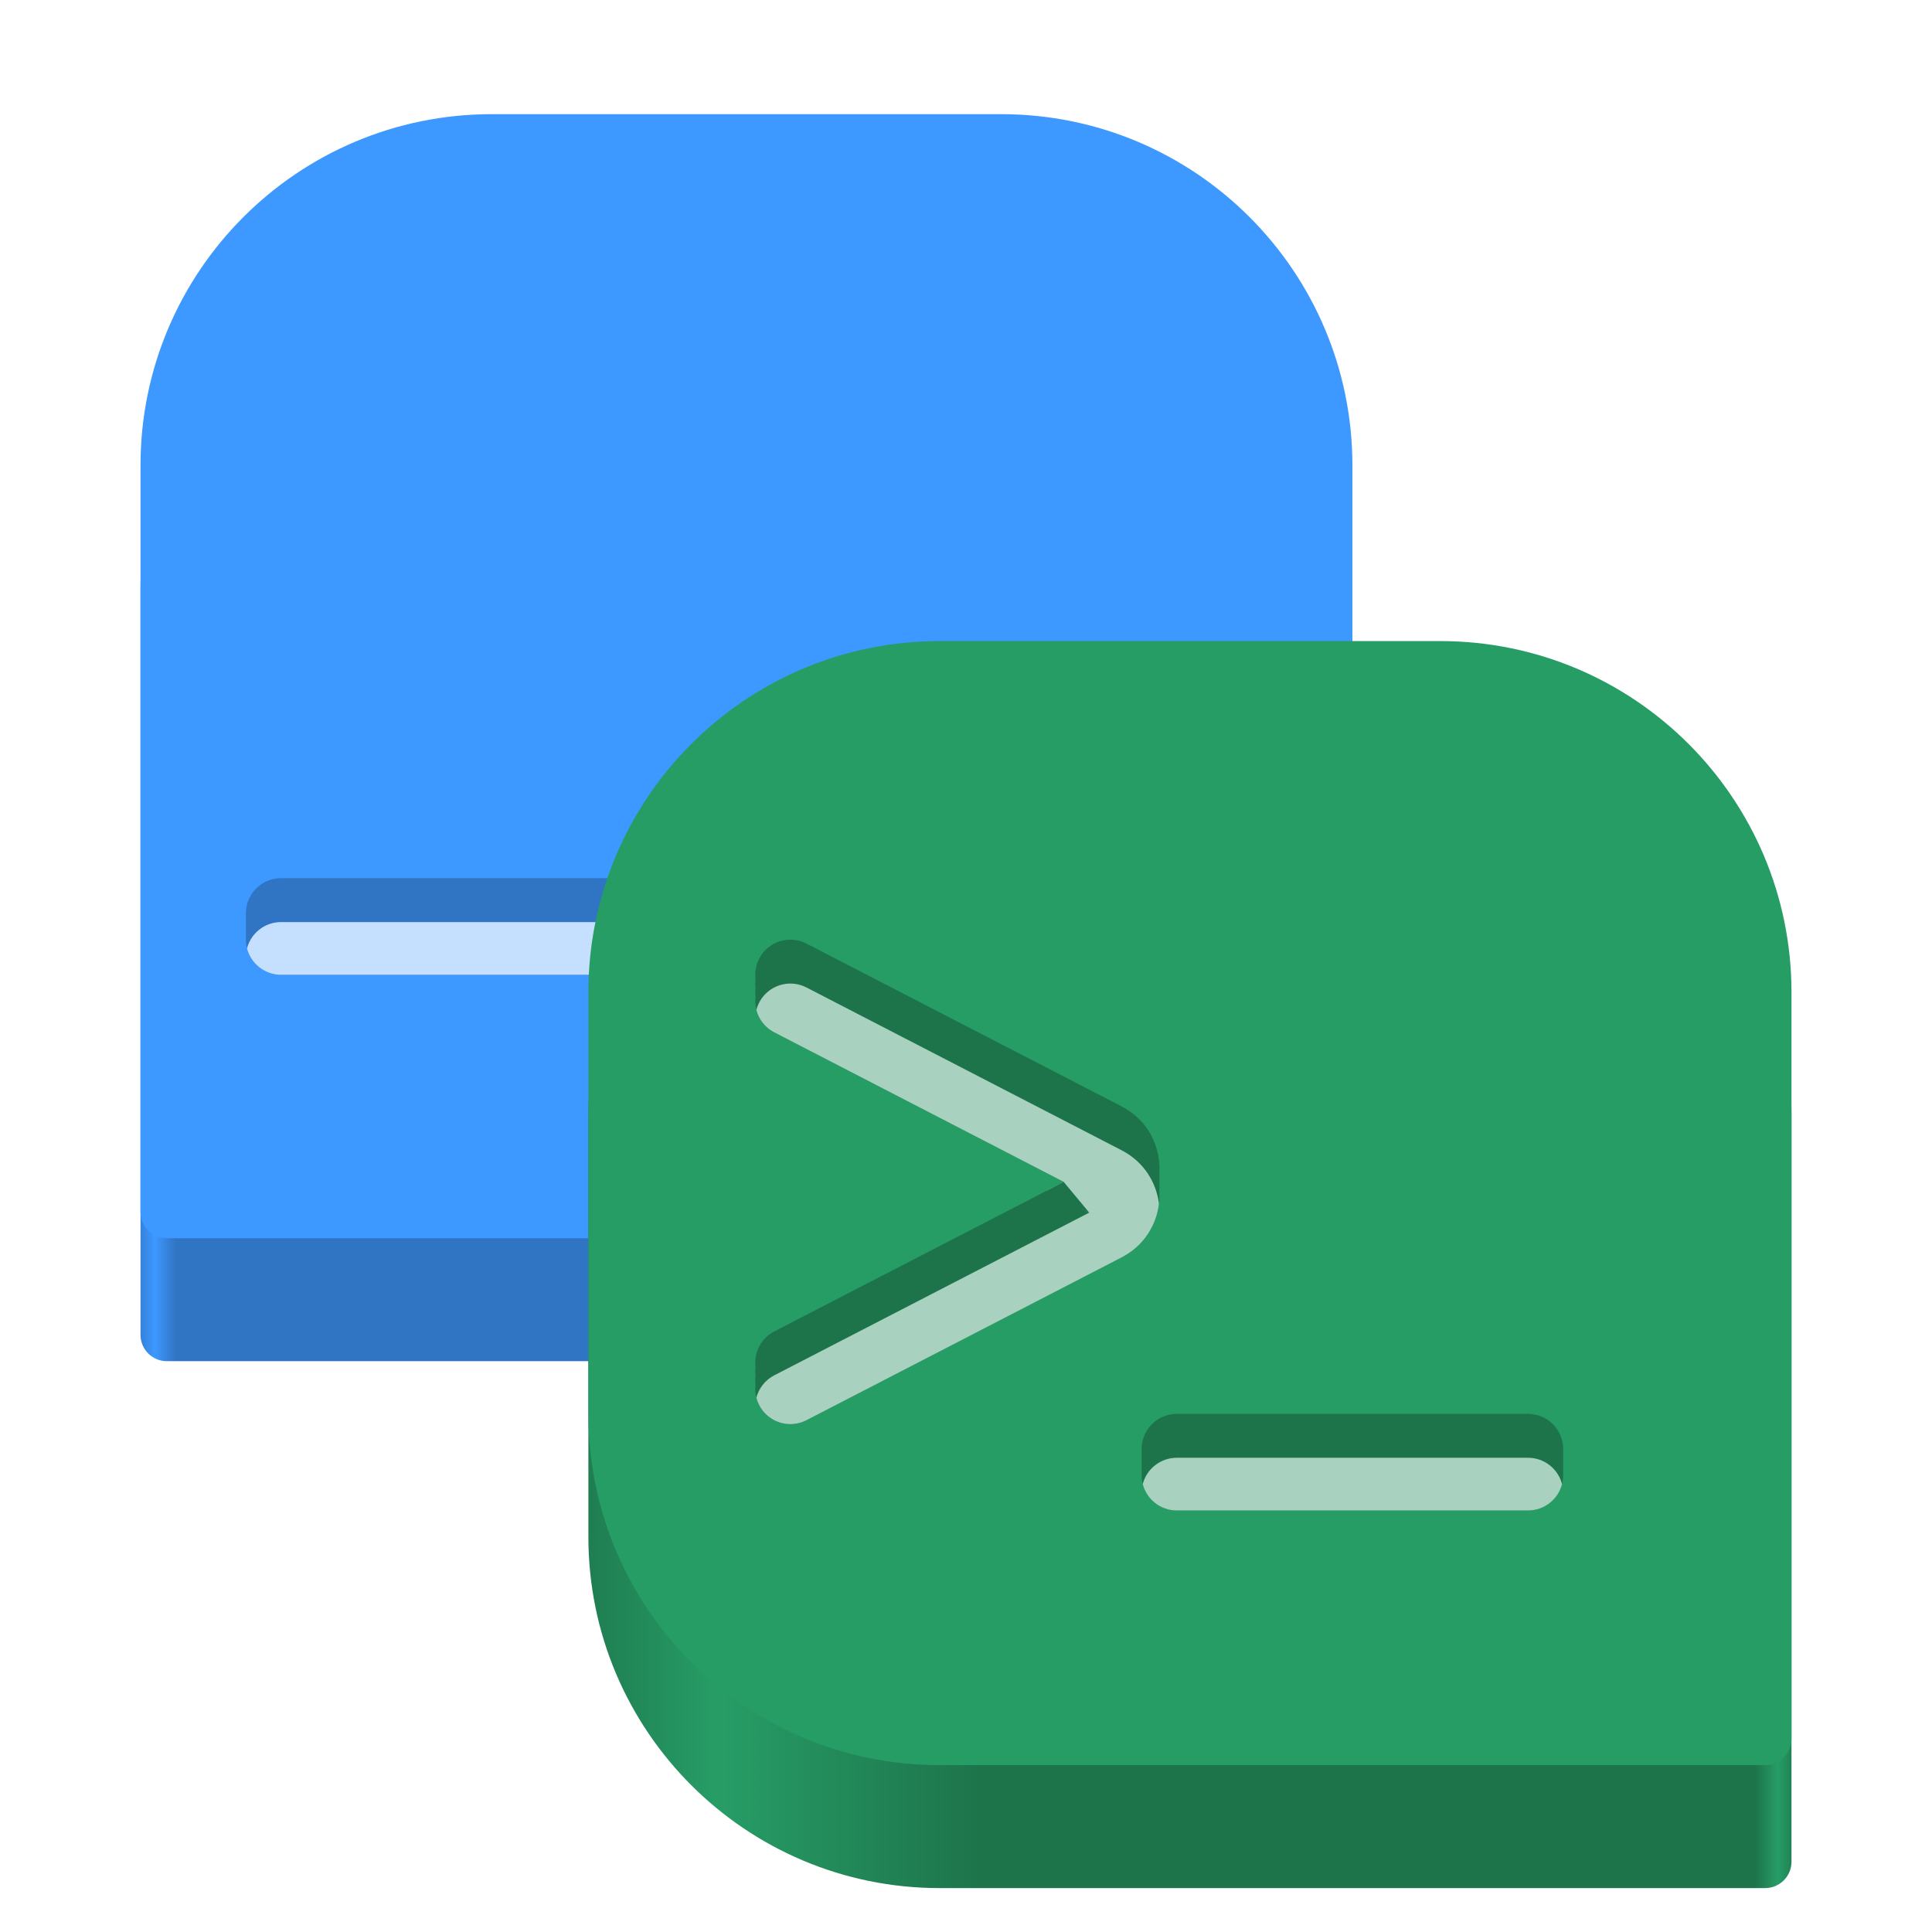
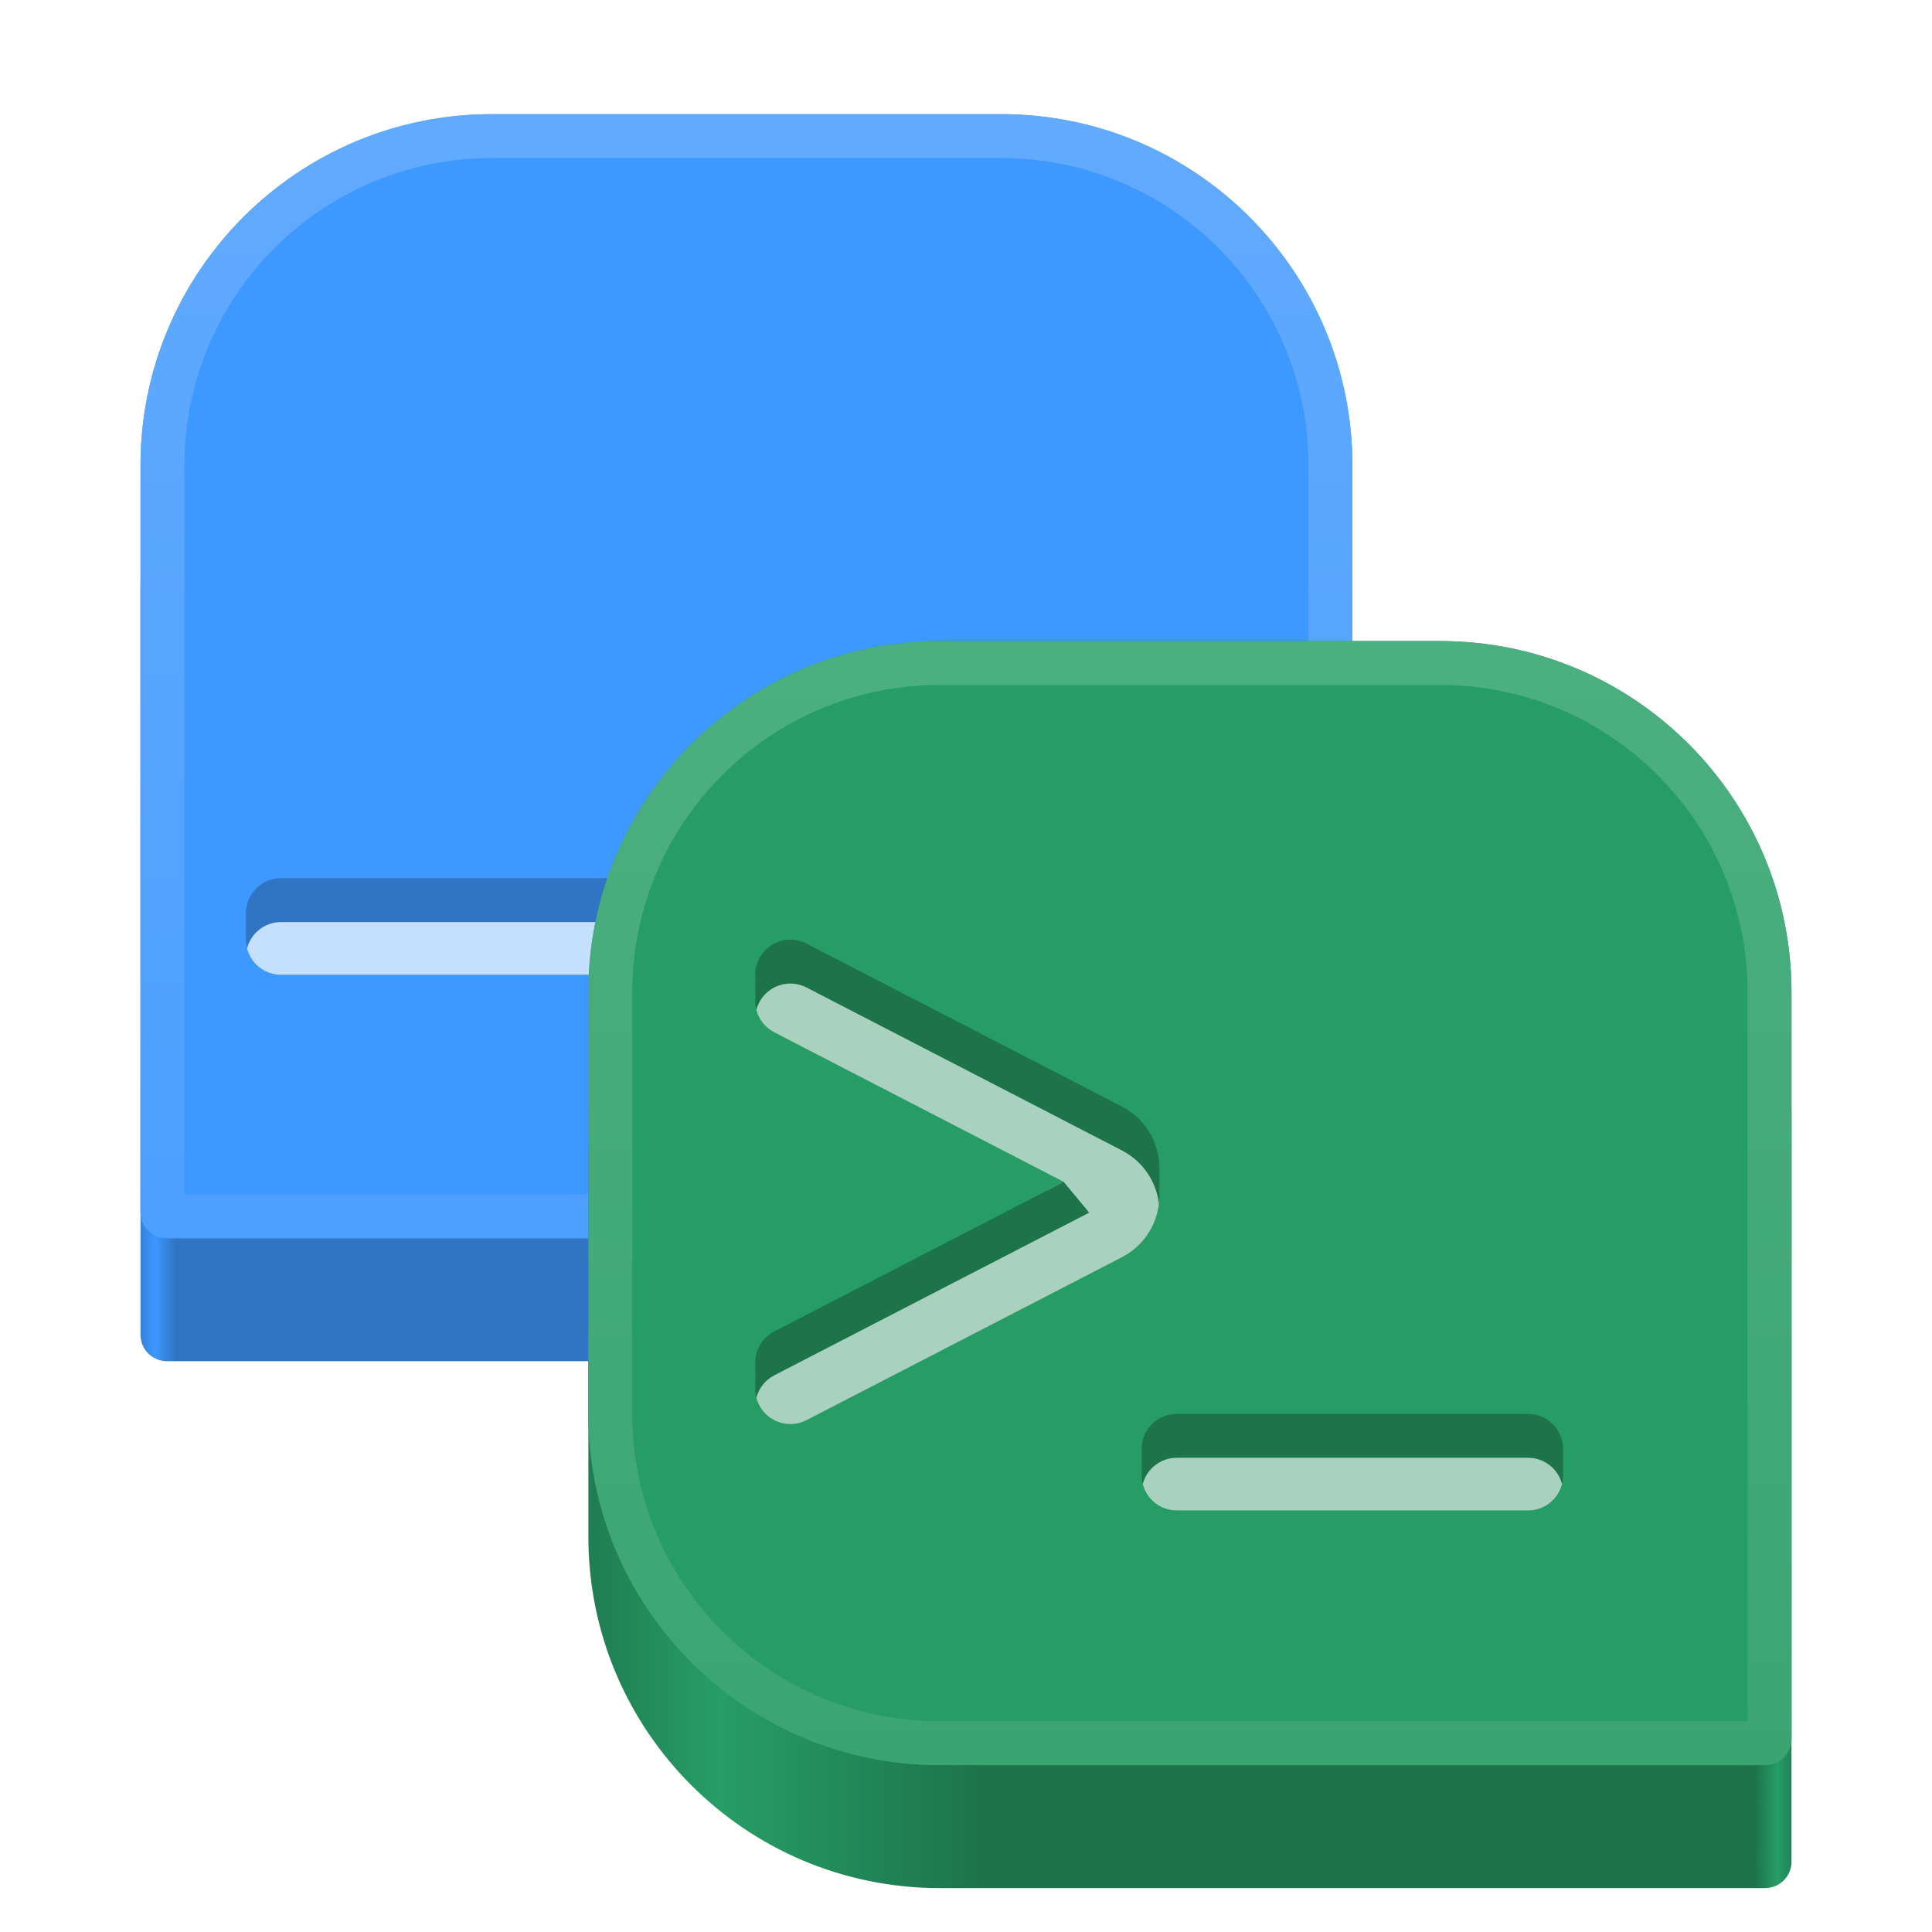
- <svg xmlns="http://www.w3.org/2000/svg" width="220" height="220" viewBox="0 0 220 220" fill="none">
+ <svg xmlns="http://www.w3.org/2000/svg" width="220" height="220" viewBox="0 0 220 220" fill="none" role="img" aria-labelledby="icon-title">
  <path d="M16 67C16 44.909 33.909 27 56 27H114C136.091 27 154 44.909 154 67V115C154 137.091 136.091 155 114 155H19C17.343 155 16 153.657 16 152V67Z" fill="url(#paint0_linear_12_2)" />
  <path d="M16 53C16 30.909 33.909 13 56 13H114C136.091 13 154 30.909 154 53V101C154 123.091 136.091 141 114 141H19C17.343 141 16 139.657 16 138V53Z" fill="#3D98FF" />
+   <path d="M16 53C16 30.909 33.909 13 56 13H114C136.091 13 154 30.909 154 53V101C154 123.091 136.091 141 114 141H19C17.343 141 16 139.657 16 138V53Z" fill="none" stroke="url(#back-rim)" stroke-width="10" clip-path="url(#back-clip)" />
  <path d="M130 107H32V104H130V107Z" stroke="#3075C4" stroke-width="8" stroke-linecap="round" stroke-linejoin="round" />
  <path fill-rule="evenodd" clip-rule="evenodd" d="M133.874 108C133.43 109.725 131.864 111 130 111H32C30.136 111 28.57 109.725 28.126 108C28.57 106.275 30.136 105 32 105H130C131.864 105 133.43 106.275 133.874 108Z" fill="#C5E0FF" />
  <path d="M67 127C67 104.909 84.909 87 107 87H164C186.091 87 204 104.909 204 127V212C204 213.657 202.657 215 201 215H107C84.909 215 67 197.091 67 175V127Z" fill="url(#paint1_linear_12_2)" />
  <path d="M67 113C67 90.909 84.909 73 107 73H164C186.091 73 204 90.909 204 113V198C204 199.657 202.657 201 201 201H107C84.909 201 67 183.091 67 161V113Z" fill="#279D66" />
+   <path d="M67 113C67 90.909 84.909 73 107 73H164C186.091 73 204 90.909 204 113V198C204 199.657 202.657 201 201 201H107C84.909 201 67 183.091 67 161V113Z" fill="none" stroke="url(#front-rim)" stroke-width="10" clip-path="url(#front-clip)" />
  <path fill-rule="evenodd" clip-rule="evenodd" d="M132.019 133.584C132.201 130.613 130.763 127.555 127.706 125.976L91.836 107.446C89.873 106.432 87.46 107.201 86.446 109.164C86.06 109.911 85.933 110.722 86.031 111.497C85.988 111.832 85.989 112.168 86.031 112.497C85.988 112.832 85.989 113.168 86.031 113.497C85.826 115.115 86.63 116.762 88.164 117.554L121.131 134.584L88.164 151.613C86.63 152.406 85.826 154.052 86.031 155.67C85.989 155.999 85.988 156.335 86.031 156.67C85.989 156.999 85.988 157.335 86.031 157.67C85.933 158.445 86.06 159.257 86.446 160.003C87.46 161.966 89.873 162.735 91.836 161.721L127.706 143.191C130.763 141.612 132.201 138.554 132.019 135.584C132.04 135.251 132.04 134.917 132.019 134.584C132.04 134.251 132.04 133.917 132.019 133.584Z" fill="#1D744B" />
  <path fill-rule="evenodd" clip-rule="evenodd" d="M131.973 137.083C131.671 134.625 130.248 132.289 127.706 130.976L91.836 112.446C89.873 111.432 87.46 112.201 86.446 114.164C86.306 114.435 86.2 114.715 86.126 114.999C86.401 116.063 87.111 117.01 88.164 117.554L121.131 134.584L119.195 135.584L124.035 138.084L88.164 156.613C87.111 157.158 86.401 158.105 86.126 159.169C86.2 159.453 86.306 159.732 86.446 160.003C87.46 161.966 89.873 162.735 91.836 161.721L126.891 143.613L127.706 143.191C130.249 141.878 131.671 139.541 131.973 137.083Z" fill="#A9D1BF" />
  <path d="M174 168H134V165H174V168Z" stroke="#1D744B" stroke-width="8" stroke-linecap="round" stroke-linejoin="round" />
  <path fill-rule="evenodd" clip-rule="evenodd" d="M177.874 169.001C177.43 170.725 175.864 172 174 172H134C132.136 172 130.57 170.725 130.126 168.999C130.57 167.275 132.136 166 134 166H174C175.864 166 177.43 167.275 177.874 169.001Z" fill="#A9D1BF" />
  <path d="M124.04 138.09L121.12 134.58L119 135.69L124.04 138.09Z" fill="#1D744B" />
  <defs>
    <linearGradient id="paint0_linear_12_2" x1="15" y1="155" x2="154" y2="155" gradientUnits="userSpaceOnUse">
      <stop stop-color="#3075C4" />
      <stop offset="0.019" stop-color="#3D98FF" />
      <stop offset="0.036" stop-color="#3075C4" />
      <stop offset="1" stop-color="#3075C4" />
    </linearGradient>
    <linearGradient id="paint1_linear_12_2" x1="62.5" y1="215" x2="205" y2="215" gradientUnits="userSpaceOnUse">
      <stop stop-color="#1D744B" />
      <stop offset="0.135" stop-color="#279D66" />
      <stop offset="0.344" stop-color="#1D744B" />
      <stop offset="0.964" stop-color="#1D744B" />
      <stop offset="0.982" stop-color="#279D66" />
      <stop offset="1" stop-color="#1D744B" />
    </linearGradient>
+     <clipPath id="back-clip">
+       <path d="M16 53C16 30.909 33.909 13 56 13H114C136.091 13 154 30.909 154 53V101C154 123.091 136.091 141 114 141H19C17.343 141 16 139.657 16 138V53Z" />
+     </clipPath>
+     <linearGradient id="back-rim" x1="85" y1="13" x2="85" y2="141" gradientUnits="userSpaceOnUse">
+       <stop stop-color="#61aaff" />
+       <stop offset="1" stop-color="#4d9fff" />
+     </linearGradient>
+     <clipPath id="front-clip">
+       <path d="M67 113C67 90.909 84.909 73 107 73H164C186.091 73 204 90.909 204 113V198C204 199.657 202.657 201 201 201H107C84.909 201 67 183.091 67 161V113Z" />
+     </clipPath>
+     <linearGradient id="front-rim" x1="135" y1="73" x2="135" y2="201" gradientUnits="userSpaceOnUse">
+       <stop stop-color="#4caf80" />
+       <stop offset="1" stop-color="#3ba572" />
+     </linearGradient>
  </defs>
</svg>
